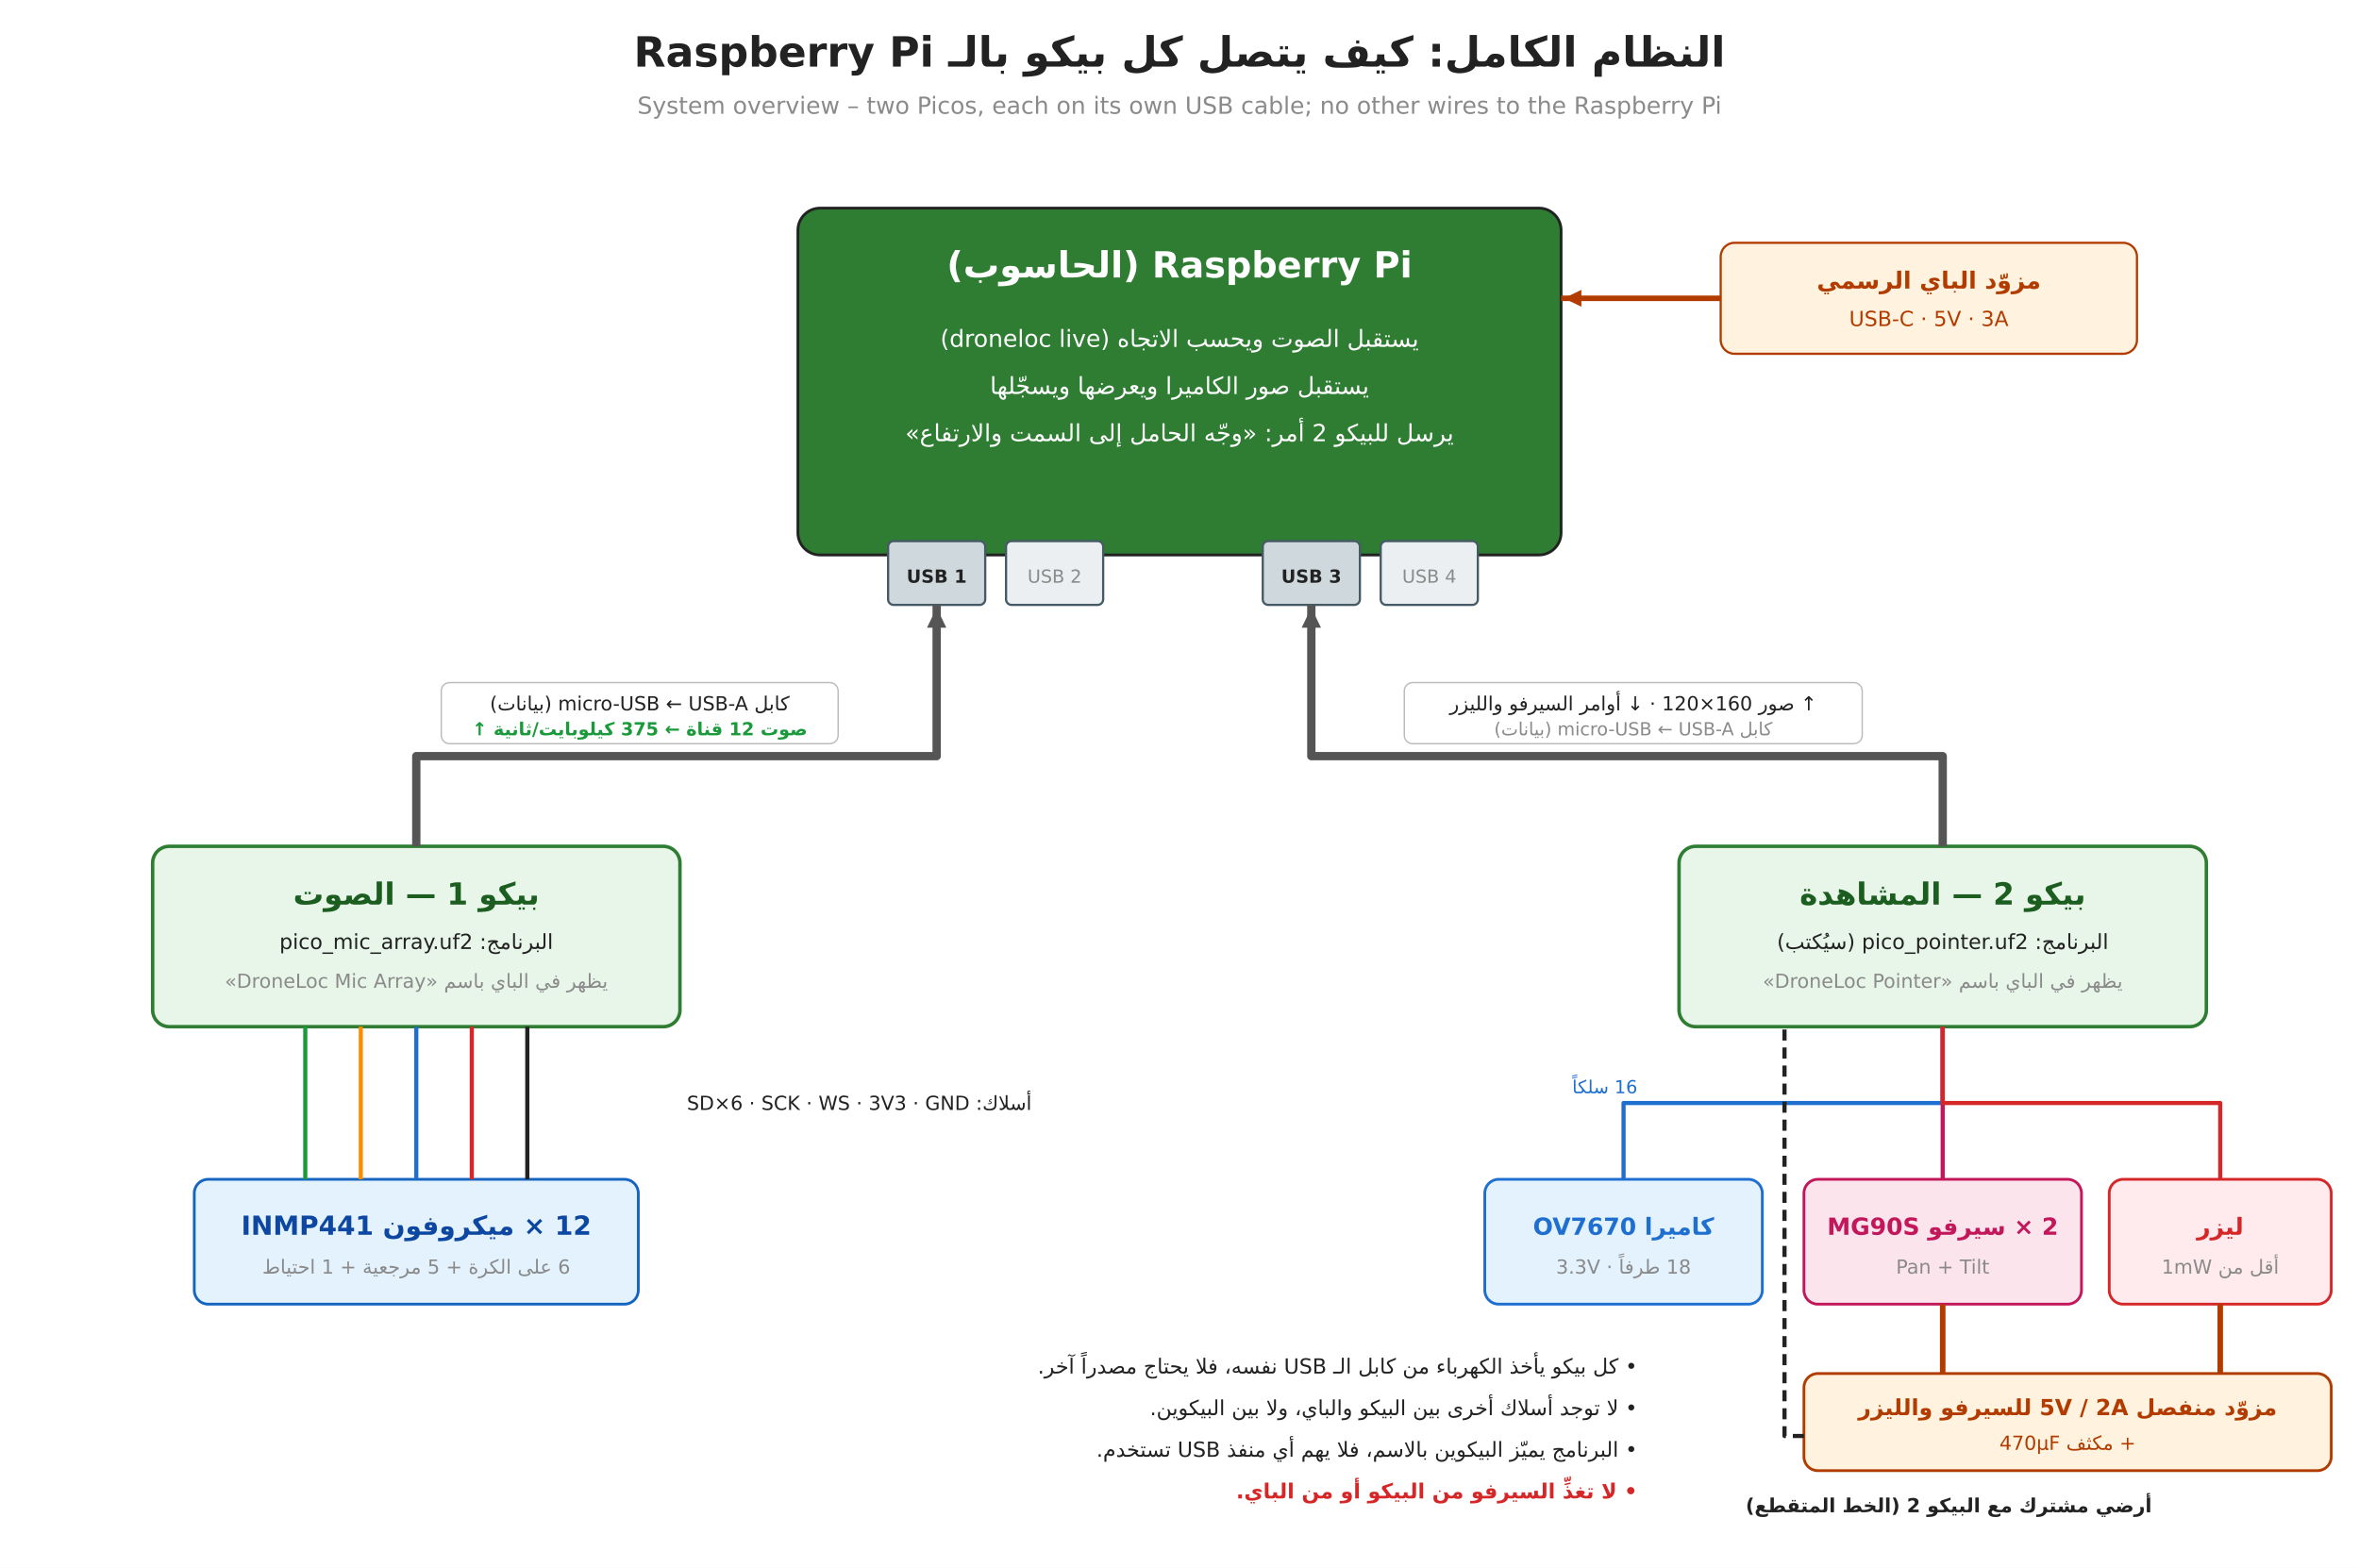
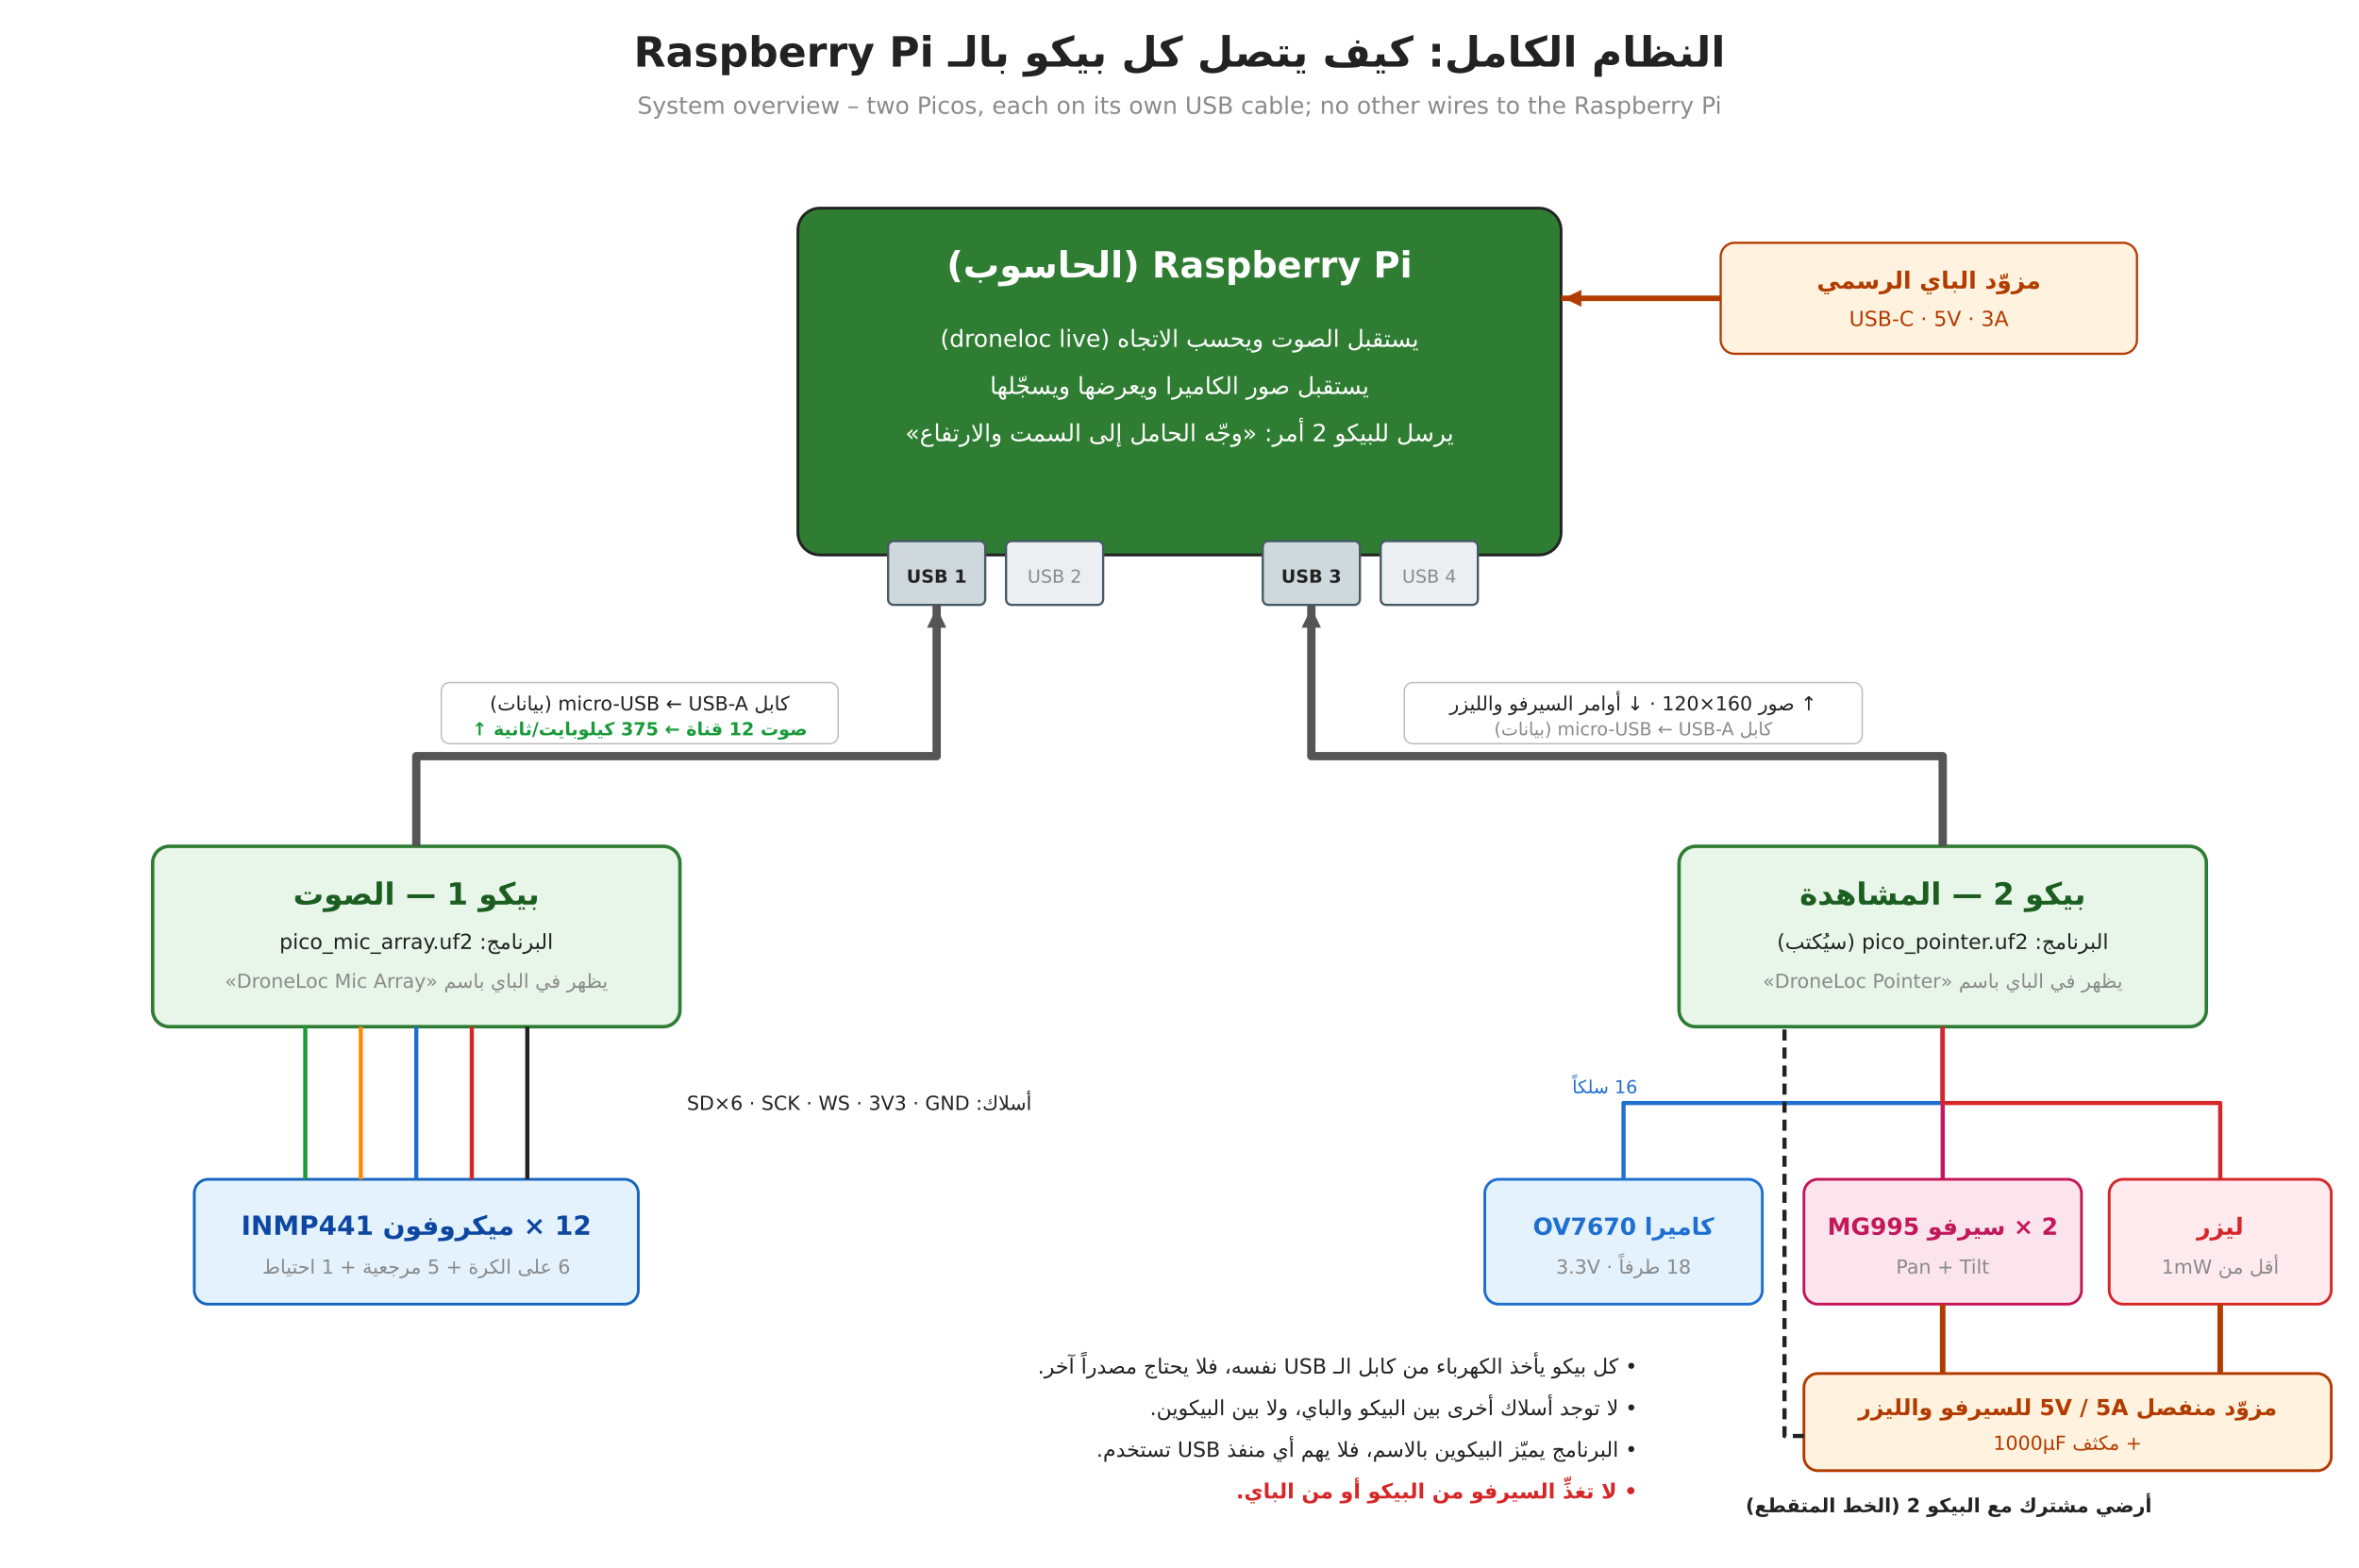
<svg xmlns="http://www.w3.org/2000/svg" width="1700" height="1130" viewBox="0 0 1700 1130" font-family="DejaVu Sans, sans-serif">
  <rect width="100%" height="100%" fill="#fff" />
  <text x="850" y="48" font-size="30" fill="#222" text-anchor="middle" font-weight="bold" direction="rtl" unicode-bidi="embed">النظام الكامل: كيف يتصل كل بيكو بالـ Raspberry Pi</text>
  <text x="850" y="82" font-size="17" fill="#8a8a8a" text-anchor="middle">System overview – two Picos, each on its own USB cable; no other wires to the Raspberry Pi</text>
  <rect x="575" y="150" width="550" height="250" rx="16" fill="#2e7d32" stroke="#222" stroke-width="2" />
  <text x="850.0" y="200" font-size="26" fill="#fff" text-anchor="middle" font-weight="bold" direction="rtl" unicode-bidi="embed">Raspberry Pi (الحاسوب)</text>
  <text x="850.0" y="250" font-size="17" fill="#fff" text-anchor="middle" direction="rtl" unicode-bidi="embed">يستقبل الصوت ويحسب الاتجاه (droneloc live)</text>
  <text x="850.0" y="284" font-size="17" fill="#fff" text-anchor="middle" direction="rtl" unicode-bidi="embed">يستقبل صور الكاميرا ويعرضها ويسجّلها</text>
  <text x="850.0" y="318" font-size="17" fill="#fff" text-anchor="middle" direction="rtl" unicode-bidi="embed">يرسل للبيكو 2 أمر: «وجّه الحامل إلى السمت والارتفاع»</text>
  <rect x="640" y="390" width="70" height="46" rx="4" fill="#cfd8dc" stroke="#455a64" stroke-width="1.6" />
  <text x="675" y="420" font-size="13" fill="#222" text-anchor="middle" font-weight="bold">USB 1</text>
  <rect x="725" y="390" width="70" height="46" rx="4" fill="#eceff1" stroke="#455a64" stroke-width="1.6" />
  <text x="760" y="420" font-size="13" fill="#8a8a8a" text-anchor="middle">USB 2</text>
  <rect x="910" y="390" width="70" height="46" rx="4" fill="#cfd8dc" stroke="#455a64" stroke-width="1.6" />
  <text x="945" y="420" font-size="13" fill="#222" text-anchor="middle" font-weight="bold">USB 3</text>
  <rect x="995" y="390" width="70" height="46" rx="4" fill="#eceff1" stroke="#455a64" stroke-width="1.6" />
  <text x="1030" y="420" font-size="13" fill="#8a8a8a" text-anchor="middle">USB 4</text>
  <rect x="1240" y="175" width="300" height="80" rx="10" fill="#fff3e0" stroke="#b23c00" stroke-width="1.6" />
  <text x="1390" y="208" font-size="17" fill="#b23c00" text-anchor="middle" font-weight="bold" direction="rtl" unicode-bidi="embed">مزوّد الباي الرسمي</text>
  <text x="1390" y="235" font-size="15" fill="#b23c00" text-anchor="middle">USB-C · 5V · 3A</text>
  <polyline points="1240,215 1125,215" fill="none" stroke="#b23c00" stroke-width="4" stroke-linejoin="round" />
  <polygon points="1127,215 1139.606,208.91 1139.606,221.09" fill="#b23c00" />
  <rect x="110" y="610" width="380" height="130" rx="12" fill="#e8f5e9" stroke="#2e7d32" stroke-width="2.5" />
  <text x="300.0" y="652" font-size="22" fill="#1b5e20" text-anchor="middle" font-weight="bold" direction="rtl" unicode-bidi="embed">بيكو 1 — الصوت</text>
  <text x="300.0" y="684" font-size="15" fill="#222" text-anchor="middle" direction="rtl" unicode-bidi="embed">البرنامج: pico_mic_array.uf2</text>
  <text x="300.0" y="712" font-size="14" fill="#8a8a8a" text-anchor="middle" direction="rtl" unicode-bidi="embed">يظهر في الباي باسم «DroneLoc Mic Array»</text>
  <rect x="140" y="850" width="320" height="90" rx="10" fill="#e3f2fd" stroke="#1565c0" stroke-width="2" />
  <text x="300" y="890" font-size="19" fill="#0d47a1" text-anchor="middle" font-weight="bold" direction="rtl" unicode-bidi="embed">12 × ميكروفون INMP441</text>
  <text x="300" y="918" font-size="14" fill="#8a8a8a" text-anchor="middle" direction="rtl" unicode-bidi="embed">6 على الكرة + 5 مرجعية + 1 احتياط</text>
  <polyline points="220,850 220,740" fill="none" stroke="#1a9a3a" stroke-width="3" stroke-linejoin="round" />
  <polyline points="260,850 260,740" fill="none" stroke="#ff8c00" stroke-width="3" stroke-linejoin="round" />
  <polyline points="300,850 300,740" fill="none" stroke="#1f6fd1" stroke-width="3" stroke-linejoin="round" />
  <polyline points="340,850 340,740" fill="none" stroke="#d62728" stroke-width="3" stroke-linejoin="round" />
  <polyline points="380,850 380,740" fill="none" stroke="#222" stroke-width="3" stroke-linejoin="round" />
  <text x="495" y="800" font-size="14" fill="#222" text-anchor="end" direction="rtl" unicode-bidi="embed">أسلاك: SD×6 · SCK · WS · 3V3 · GND</text>
  <polyline points="300,610 300,545 675,545 675,436" fill="none" stroke="#555" stroke-width="6" stroke-linejoin="round" />
  <polygon points="675,438 681.959,452.407 668.041,452.407" fill="#555" />
  <rect x="318" y="492" width="286" height="44" rx="6" fill="#fff" stroke="#bbb" stroke-width="1" />
  <text x="461" y="512" font-size="14" fill="#222" text-anchor="middle" direction="rtl" unicode-bidi="embed">كابل micro-USB ← USB-A (بيانات)</text>
  <text x="461" y="530" font-size="13" fill="#1a9a3a" text-anchor="middle" font-weight="bold" direction="rtl" unicode-bidi="embed">صوت 12 قناة ← 375 كيلوبايت/ثانية ↑</text>
  <rect x="1210" y="610" width="380" height="130" rx="12" fill="#e8f5e9" stroke="#2e7d32" stroke-width="2.5" />
  <text x="1400.0" y="652" font-size="22" fill="#1b5e20" text-anchor="middle" font-weight="bold" direction="rtl" unicode-bidi="embed">بيكو 2 — المشاهدة</text>
  <text x="1400.0" y="684" font-size="15" fill="#222" text-anchor="middle" direction="rtl" unicode-bidi="embed">البرنامج: pico_pointer.uf2 (سيُكتب)</text>
  <text x="1400.0" y="712" font-size="14" fill="#8a8a8a" text-anchor="middle" direction="rtl" unicode-bidi="embed">يظهر في الباي باسم «DroneLoc Pointer»</text>
  <polyline points="1400,610 1400,545 945,545 945,436" fill="none" stroke="#555" stroke-width="6" stroke-linejoin="round" />
  <polygon points="945,438 951.959,452.407 938.041,452.407" fill="#555" />
  <rect x="1012" y="492" width="330" height="44" rx="6" fill="#fff" stroke="#bbb" stroke-width="1" />
  <text x="1177" y="512" font-size="14" fill="#222" text-anchor="middle" direction="rtl" unicode-bidi="embed">↑ صور 160×120 · ↓ أوامر السيرفو والليزر</text>
  <text x="1177" y="530" font-size="13" fill="#8a8a8a" text-anchor="middle" direction="rtl" unicode-bidi="embed">كابل micro-USB ← USB-A (بيانات)</text>
  <rect x="1070" y="850" width="200" height="90" rx="10" fill="#e3f2fd" stroke="#1f6fd1" stroke-width="2" />
  <text x="1170.0" y="890" font-size="17" fill="#1f6fd1" text-anchor="middle" font-weight="bold" direction="rtl" unicode-bidi="embed">كاميرا OV7670</text>
  <text x="1170.0" y="918" font-size="14" fill="#8a8a8a" text-anchor="middle" direction="rtl" unicode-bidi="embed">18 طرفاً · 3.3V</text>
  <polyline points="1170.0,850 1170.0,795 1400,795 1400,740" fill="none" stroke="#1f6fd1" stroke-width="3" stroke-linejoin="round" />
  <rect x="1300" y="850" width="200" height="90" rx="10" fill="#fce4ec" stroke="#c2185b" stroke-width="2" />
-   <text x="1400.0" y="890" font-size="17" fill="#c2185b" text-anchor="middle" font-weight="bold" direction="rtl" unicode-bidi="embed">2 × سيرفو MG90S</text>
+   <text x="1400.0" y="890" font-size="17" fill="#c2185b" text-anchor="middle" font-weight="bold" direction="rtl" unicode-bidi="embed">2 × سيرفو MG995</text>
  <text x="1400.0" y="918" font-size="14" fill="#8a8a8a" text-anchor="middle">Pan + Tilt</text>
  <polyline points="1400.0,850 1400.0,795 1400,795 1400,740" fill="none" stroke="#c2185b" stroke-width="3" stroke-linejoin="round" />
  <rect x="1520" y="850" width="160" height="90" rx="10" fill="#ffebee" stroke="#d62728" stroke-width="2" />
  <text x="1600.0" y="890" font-size="17" fill="#d62728" text-anchor="middle" font-weight="bold" direction="rtl" unicode-bidi="embed">ليزر</text>
  <text x="1600.0" y="918" font-size="14" fill="#8a8a8a" text-anchor="middle" direction="rtl" unicode-bidi="embed">أقل من 1mW</text>
  <polyline points="1600.0,850 1600.0,795 1400,795 1400,740" fill="none" stroke="#d62728" stroke-width="3" stroke-linejoin="round" />
  <text x="1180" y="788" font-size="13" fill="#1f6fd1" text-anchor="start" direction="rtl" unicode-bidi="embed">16 سلكاً</text>
  <rect x="1300" y="990" width="380" height="70" rx="10" fill="#fff3e0" stroke="#b23c00" stroke-width="2" />
-   <text x="1490" y="1020" font-size="16" fill="#b23c00" text-anchor="middle" font-weight="bold" direction="rtl" unicode-bidi="embed">مزوّد منفصل 5V / 2A للسيرفو والليزر</text>
-   <text x="1490" y="1045" font-size="14" fill="#b23c00" text-anchor="middle" direction="rtl" unicode-bidi="embed">+ مكثف 470µF</text>
+   <text x="1490" y="1020" font-size="16" fill="#b23c00" text-anchor="middle" font-weight="bold" direction="rtl" unicode-bidi="embed">مزوّد منفصل 5V / 5A للسيرفو والليزر</text>
+   <text x="1490" y="1045" font-size="14" fill="#b23c00" text-anchor="middle" direction="rtl" unicode-bidi="embed">+ مكثف 1000µF</text>
  <polyline points="1400,990 1400,940" fill="none" stroke="#b23c00" stroke-width="4" stroke-linejoin="round" />
  <polyline points="1600,990 1600,940" fill="none" stroke="#b23c00" stroke-width="4" stroke-linejoin="round" />
  <polyline points="1300,1035 1286,1035 1286,740" fill="none" stroke="#222" stroke-width="3" stroke-linejoin="round" stroke-dasharray="8,5" />
  <text x="1258" y="1090" font-size="14" fill="#222" text-anchor="end" font-weight="bold" direction="rtl" unicode-bidi="embed">أرضي مشترك مع البيكو 2 (الخط المتقطع)</text>
  <text x="1180" y="990" font-size="15" fill="#222" text-anchor="start" direction="rtl" unicode-bidi="embed">• كل بيكو يأخذ الكهرباء من كابل الـ USB نفسه، فلا يحتاج مصدراً آخر.</text>
  <text x="1180" y="1020" font-size="15" fill="#222" text-anchor="start" direction="rtl" unicode-bidi="embed">• لا توجد أسلاك أخرى بين البيكو والباي، ولا بين البيكوين.</text>
  <text x="1180" y="1050" font-size="15" fill="#222" text-anchor="start" direction="rtl" unicode-bidi="embed">• البرنامج يميّز البيكوين بالاسم، فلا يهم أي منفذ USB تستخدم.</text>
  <text x="1180" y="1080" font-size="15" fill="#d62728" text-anchor="start" font-weight="bold" direction="rtl" unicode-bidi="embed">• لا تغذِّ السيرفو من البيكو أو من الباي.</text>
</svg>
